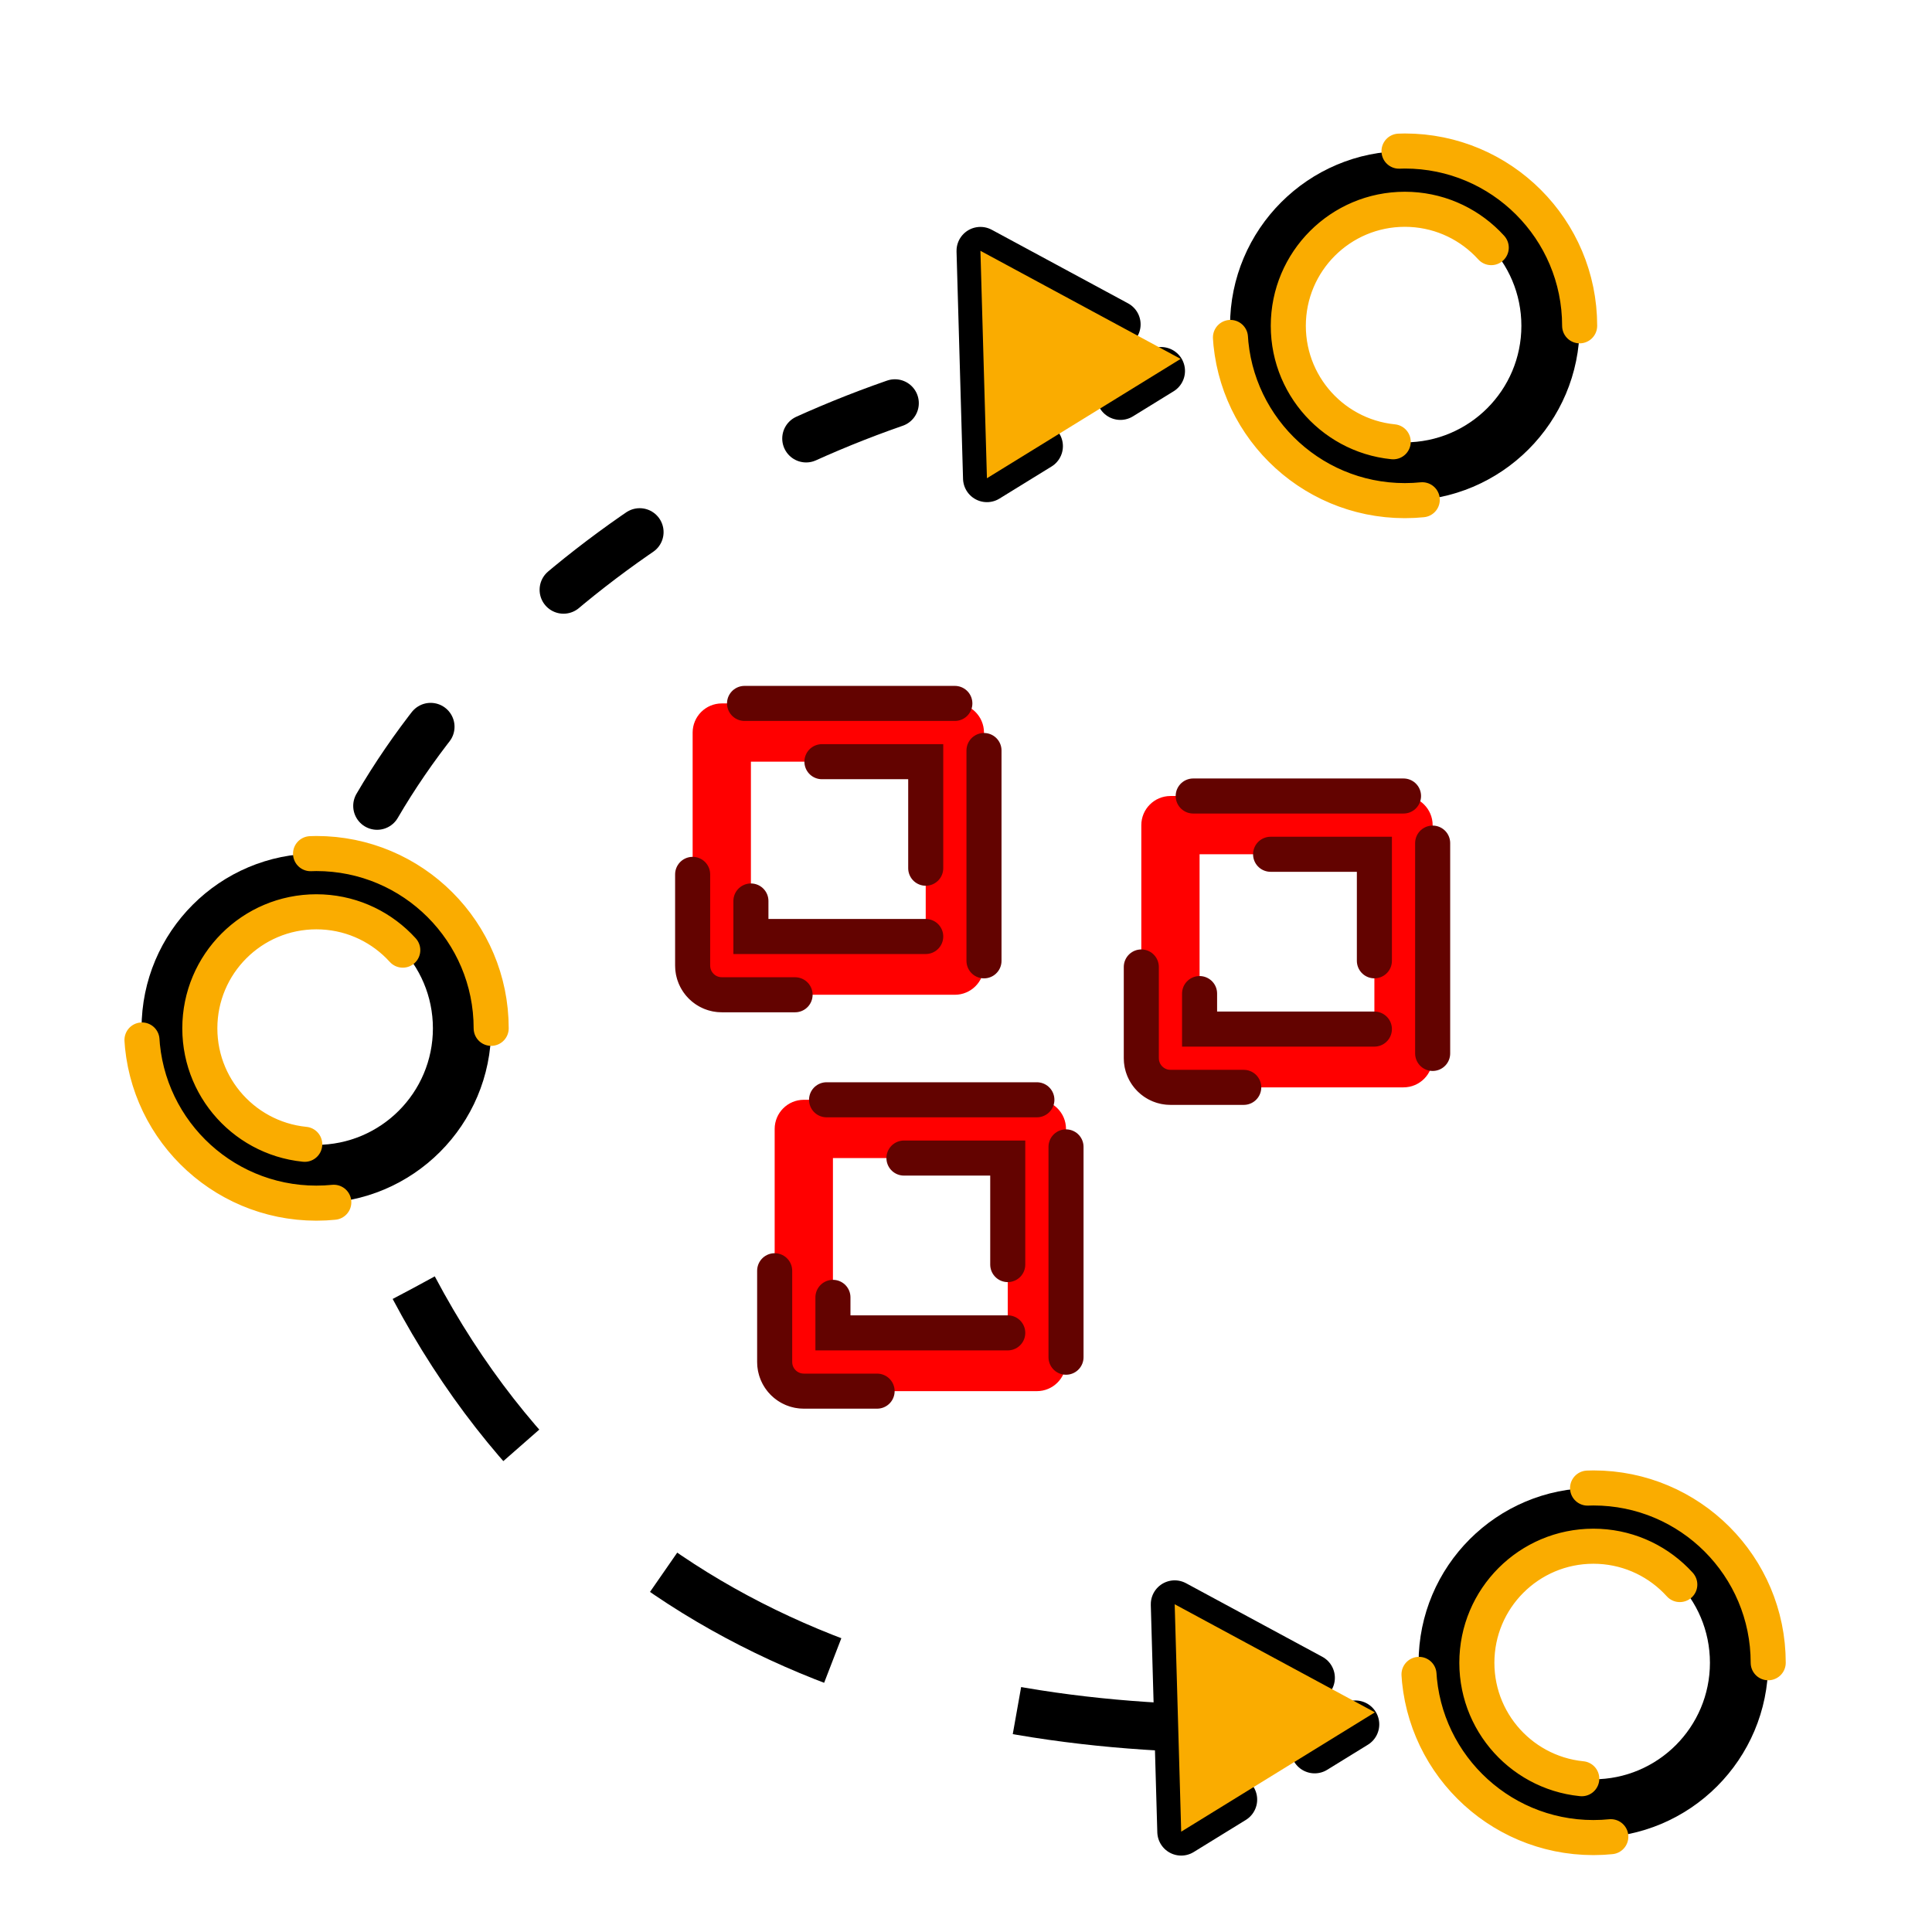
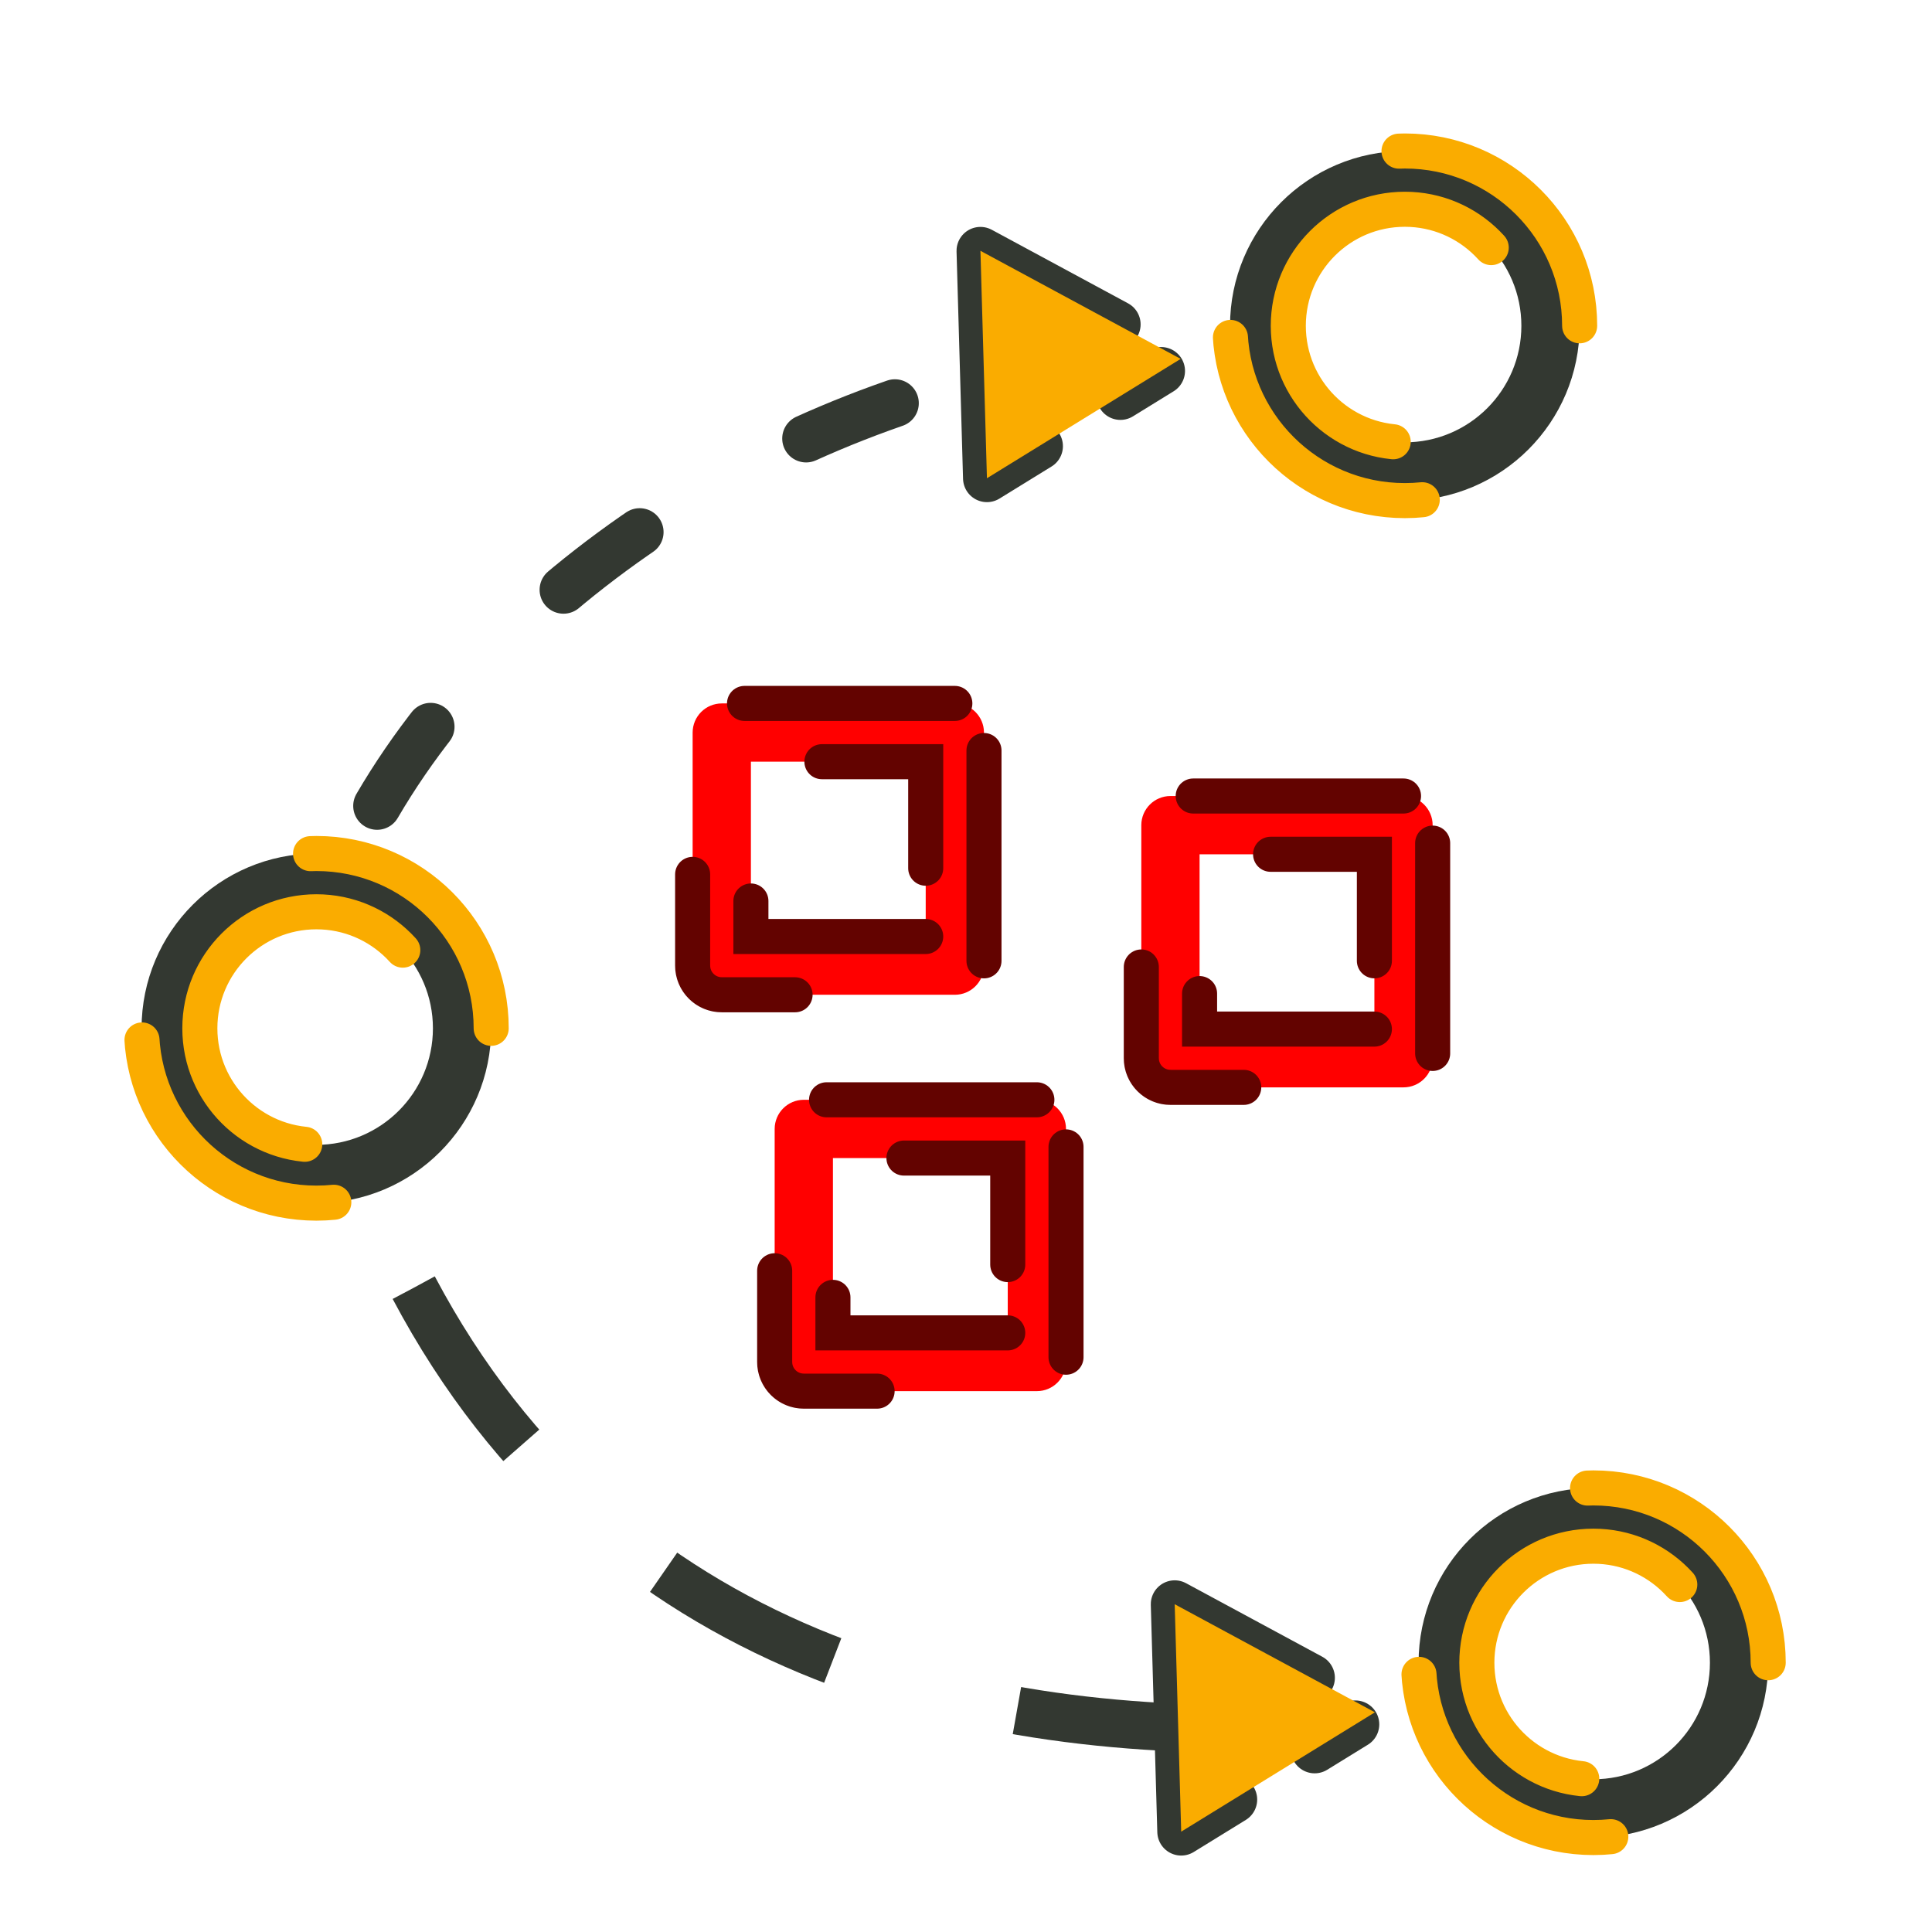
- <svg xmlns="http://www.w3.org/2000/svg" viewBox="0 0 424.396 424.396" version="1.1" id="svg41" width="424.396" height="424.396">
-   <defs id="defs15">
-     <marker style="overflow:visible;" id="marker3134" refX="0.0" refY="0.0" orient="auto">
-       <path transform="scale(1.1) rotate(180) translate(1,0)" d="M 8.719,4.034 L -2.207,0.016 L 8.719,-4.002 C 6.973,-1.63 6.983,1.616 8.719,4.034 z " style="fill-rule:evenodd;stroke-width:0.625;stroke-linejoin:round;stroke:#000000;stroke-opacity:1;fill:#000000;fill-opacity:1" id="path3132" />
-     </marker>
-     <marker orient="auto" refY="0.0" refX="0.0" id="Arrow1Lend" style="overflow:visible;">
-       <path id="path852" d="M 0.0,0.0 L 5.0,-5.0 L -12.5,0.0 L 5.0,5.0 L 0.0,0.0 z " style="fill-rule:evenodd;stroke:#000000;stroke-width:1pt;stroke-opacity:1;fill:#000000;fill-opacity:1" transform="scale(0.8) rotate(180) translate(12.5,0)" />
-     </marker>
-     <marker orient="auto" refY="0.0" refX="0.0" id="Arrow1Lstart" style="overflow:visible">
-       <path id="path849" d="M 0.0,0.0 L 5.0,-5.0 L -12.5,0.0 L 5.0,5.0 L 0.0,0.0 z " style="fill-rule:evenodd;stroke:#000000;stroke-width:1pt;stroke-opacity:1;fill:#000000;fill-opacity:1" transform="scale(0.8) translate(12.5,0)" />
-     </marker>
-     <marker orient="auto" refY="0.0" refX="0.0" id="Torso" style="overflow:visible">
-       <g id="g1075" transform="scale(0.7)" style="stroke:#000000;stroke-opacity:1;fill:#000000;fill-opacity:1">
-         <path id="path1061" d="M -4.779,-3.24 C -2.429,-2.874 0.521,-1.302 0.258,0.388 C -0.005,2.078 -2.213,2.618 -4.563,2.252 C -6.913,1.886 -8.521,0.752 -8.258,-0.938 C -7.995,-2.628 -7.13,-3.605 -4.779,-3.24 z " style="fill:#000000;fill-opacity:1;fill-rule:evenodd;stroke:#000000;stroke-width:1.25;stroke-opacity:1" />
-         <path id="path1063" d="M 4.46,0.089 C -2.556,-4.378 5.225,-3.906 -0.848,-8.72" style="fill:#000000;fill-opacity:1;fill-rule:evenodd;stroke:#000000;stroke-width:1pt;stroke-opacity:1" />
-         <path id="path1065" d="M 4.93,0.058 C -1.387,1.749 1.803,5.478 -4.945,7.546" style="fill:#000000;fill-opacity:1;fill-rule:evenodd;stroke:#000000;stroke-width:1pt;stroke-opacity:1" />
-         <rect id="rect1067" transform="matrix(0.527536,-0.849533,0.887668,0.460484,0,0)" y="-1.741" x="-10.392" height="2.761" width="2.637" style="fill-rule:evenodd;stroke-width:1pt;stroke:#000000;stroke-opacity:1;fill:#000000;fill-opacity:1" />
-         <rect id="rect1069" transform="matrix(0.671205,-0.741272,0.790802,0.612072,0,0)" y="-7.963" x="4.959" height="2.861" width="2.733" style="fill-rule:evenodd;stroke-width:1pt;stroke:#000000;stroke-opacity:1;fill:#000000;fill-opacity:1" />
-         <path id="path1071" transform="matrix(0,-1.109517,1.109517,0,25.96648,19.71619)" d="M 16.78 -28.685 A 0.607 0.607 0 1 0 15.565,-28.685 A 0.607 0.607 0 1 0 16.78 -28.685 z" style="fill:#000000;fill-opacity:1;fill-rule:evenodd;stroke:#000000;stroke-width:1pt;stroke-opacity:1" />
-         <path id="path1073" transform="matrix(0,-1.109517,1.109517,0,26.8245,16.99126)" d="M 16.78 -28.685 A 0.607 0.607 0 1 0 15.565,-28.685 A 0.607 0.607 0 1 0 16.78 -28.685 z" style="fill:#000000;fill-opacity:1;fill-rule:evenodd;stroke:#000000;stroke-width:1pt;stroke-opacity:1" />
-       </g>
-     </marker>
-     <marker orient="auto" refY="0.0" refX="0.0" id="Tail" style="overflow:visible">
-       <g id="g897" transform="scale(-1.2)" style="stroke:#000000;stroke-opacity:1;fill:#000000;fill-opacity:1">
-         <path id="path885" d="M -3.805,-3.959 L 0.544,0" style="fill:#000000;fill-rule:evenodd;stroke:#000000;stroke-width:0.8;stroke-linecap:round;stroke-opacity:1;fill-opacity:1" />
-         <path id="path887" d="M -1.287,-3.959 L 3.062,0" style="fill:#000000;fill-rule:evenodd;stroke:#000000;stroke-width:0.8;stroke-linecap:round;stroke-opacity:1;fill-opacity:1" />
-         <path id="path889" d="M 1.305,-3.959 L 5.654,0" style="fill:#000000;fill-rule:evenodd;stroke:#000000;stroke-width:0.8;stroke-linecap:round;stroke-opacity:1;fill-opacity:1" />
-         <path id="path891" d="M -3.805,4.178 L 0.544,0.22" style="fill:#000000;fill-rule:evenodd;stroke:#000000;stroke-width:0.8;stroke-linecap:round;stroke-opacity:1;fill-opacity:1" />
-         <path id="path893" d="M -1.287,4.178 L 3.062,0.22" style="fill:#000000;fill-rule:evenodd;stroke:#000000;stroke-width:0.8;stroke-linecap:round;stroke-opacity:1;fill-opacity:1" />
-         <path id="path895" d="M 1.305,4.178 L 5.654,0.22" style="fill:#000000;fill-rule:evenodd;stroke:#000000;stroke-width:0.8;stroke-linecap:round;stroke-opacity:1;fill-opacity:1" />
-       </g>
-     </marker>
-     <marker orient="auto" refY="0.0" refX="0.0" id="Arrow2Lend" style="overflow:visible;">
-       <path id="path870" style="fill-rule:evenodd;stroke-width:0.625;stroke-linejoin:round;stroke:#000000;stroke-opacity:1;fill:#000000;fill-opacity:1" d="M 8.719,4.034 L -2.207,0.016 L 8.719,-4.002 C 6.973,-1.63 6.983,1.616 8.719,4.034 z " transform="scale(1.1) rotate(180) translate(1,0)" />
-     </marker>
-   </defs>
-   <path style="fill:#000000;fill-opacity:0;stroke:#353272;stroke-width:16.186;stroke-linecap:round;stroke-linejoin:round;stroke-miterlimit:4;stroke-dasharray:194.232, 194.232;stroke-dashoffset:0;stroke-opacity:0;paint-order:markers fill stroke" id="path1190" d="M 416.303,212.198 A 204.105,204.105 0 0 1 212.884,416.302 204.105,204.105 0 0 1 8.098,213.569 204.105,204.105 0 0 1 210.141,8.104 204.105,204.105 0 0 1 416.284,209.455" />
-   <g style="fill:#0062ff;fill-opacity:1" data-name="Layer 1" id="Layer_1" transform="rotate(90,184.957,225.7513)">
-     <g id="g830">
-       <g id="g837">
-         <path style="fill:#000000;fill-opacity:1;stroke:#faac00;stroke-width:7.7;stroke-linecap:round;stroke-linejoin:round;stroke-miterlimit:4;stroke-dasharray:61.6, 61.6;stroke-dashoffset:0;stroke-opacity:1" id="path25" d="m 30.778,63.712 a 38.4,38.4 0 1 0 38.4,38.4 38.4,38.4 0 0 0 -38.4,-38.4 z m 0,64 a 25.6,25.6 0 1 1 25.6,-25.6 25.6,25.6 0 0 1 -25.6,25.6 z" class="cls-3" />
-         <path style="fill:#000000;fill-opacity:1;stroke:#faac00;stroke-width:7.7;stroke-linecap:round;stroke-miterlimit:4;stroke-dasharray:61.6, 61.6;stroke-dashoffset:0;stroke-opacity:1" id="path27" d="m 324.458,22.292 a 38.4,38.4 0 1 0 38.4,38.4 38.4,38.4 0 0 0 -38.4,-38.4 z m 0,64 a 25.6,25.6 0 1 1 25.6,-25.6 25.6,25.6 0 0 1 -25.6,25.6 z" class="cls-4" />
-         <path style="fill:#000000;fill-opacity:1;stroke:#faac00;stroke-width:7.7;stroke-linecap:round;stroke-linejoin:round;stroke-miterlimit:4;stroke-dasharray:61.6, 61.6;stroke-dashoffset:0;stroke-opacity:1" id="path33" d="m 185.097,302.813 a 38.4,38.4 0 1 0 38.4,38.4 38.4,38.4 0 0 0 -38.4,-38.4 z m 0,64 a 25.6,25.6 0 1 1 25.6,-25.6 25.6,25.6 0 0 1 -25.6,25.6 z" class="cls-7" />
-       </g>
+ <svg xmlns="http://www.w3.org/2000/svg" width="424.4" height="424.4" version="1.1" viewBox="0 0 424.4 424.4">
+   <path d="m416.3 212.2a204.1 204.1 0 0 1-203.42 204.1 204.1 204.1 0 0 1-204.79-202.73 204.1 204.1 0 0 1 202.04-205.47 204.1 204.1 0 0 1 206.14 201.35" fill-opacity="0" stroke-opacity="0" style="paint-order:markers fill stroke" />
+   <g transform="rotate(90 184.96 225.75)" fill="#0062ff" data-name="Layer 1">
+     <g fill="#333831" stroke="#faac00" stroke-linecap="round" stroke-width="7.7">
+       <path class="cls-3" d="m30.778 63.712a38.4 38.4 0 1 0 38.4 38.4 38.4 38.4 0 0 0-38.4-38.4zm0 64a25.6 25.6 0 1 1 25.6-25.6 25.6 25.6 0 0 1-25.6 25.6z" stroke-dasharray="61.6, 61.6" stroke-linejoin="round" />
+       <path class="cls-4" d="m324.46 22.292a38.4 38.4 0 1 0 38.4 38.4 38.4 38.4 0 0 0-38.4-38.4zm0 64a25.6 25.6 0 1 1 25.6-25.6 25.6 25.6 0 0 1-25.6 25.6z" stroke-dasharray="61.6, 61.6" />
+       <path class="cls-7" d="m185.1 302.81a38.4 38.4 0 1 0 38.4 38.4 38.4 38.4 0 0 0-38.4-38.4zm0 64a25.6 25.6 0 1 1 25.6-25.6 25.6 25.6 0 0 1-25.6 25.6z" stroke-dasharray="61.6, 61.6" stroke-linejoin="round" />
    </g>
  </g>
-   <path style="fill:#ff0000;fill-opacity:1;stroke:#630300;stroke-width:7.7;stroke-linecap:round;stroke-miterlimit:4;stroke-dasharray:46.2, 46.2;stroke-dashoffset:0;stroke-opacity:1" id="path31-6" d="m 209.75,154.517 h -51.2 a 6.41,6.41 0 0 0 -6.4,6.4 v 51.2 a 6.4,6.4 0 0 0 6.4,6.4 h 51.2 a 6.4,6.4 0 0 0 6.4,-6.4 v -51.2 a 6.41,6.41 0 0 0 -6.4,-6.4 z m -6.4,51.2 h -38.4 v -38.4 h 38.4 z" class="cls-6" />
-   <path style="fill:#ff0000;fill-opacity:1;stroke:#630300;stroke-width:7.7;stroke-linecap:round;stroke-miterlimit:4;stroke-dasharray:46.2, 46.2;stroke-dashoffset:0;stroke-opacity:1" id="path31-7" d="m 227.768,241.587 h -51.2 a 6.41,6.41 0 0 0 -6.4,6.4 v 51.2 a 6.4,6.4 0 0 0 6.4,6.4 h 51.2 a 6.4,6.4 0 0 0 6.4,-6.4 v -51.2 a 6.41,6.41 0 0 0 -6.4,-6.4 z m -6.4,51.2 h -38.4 v -38.4 h 38.4 z" class="cls-6" />
-   <path class="cls-6" d="m 308.307,174.856 h -51.2 a 6.41,6.41 0 0 0 -6.4,6.4 v 51.2 a 6.4,6.4 0 0 0 6.4,6.4 h 51.2 a 6.4,6.4 0 0 0 6.4,-6.4 v -51.2 a 6.41,6.41 0 0 0 -6.4,-6.4 z m -6.4,51.2 h -38.4 v -38.4 h 38.4 z" id="path839" style="fill:#ff0000;fill-opacity:1;stroke:#630300;stroke-width:7.7;stroke-linecap:round;stroke-miterlimit:4;stroke-dasharray:46.2, 46.2;stroke-dashoffset:0;stroke-opacity:1" />
-   <path style="fill:none;stroke:#000000;stroke-width:10.5;stroke-linecap:round;stroke-linejoin:round;stroke-miterlimit:4;stroke-dasharray:21,42;stroke-dashoffset:0;stroke-opacity:1" d="M 82.839,177.028 C 113.415,124.64 178.077,86.04 239.87,78.324" id="path847" />
-   <path style="fill:none;stroke:#000000;stroke-width:10.5;stroke-linecap:butt;stroke-linejoin:miter;stroke-opacity:1;stroke-miterlimit:4;stroke-dasharray:42,42;stroke-dashoffset:0" d="M 90.893,282.879 C 133.89,364.033 214.416,382.235 285.336,379.524" id="path3118" />
-   <path style="fill:#faac00;fill-opacity:1;stroke:#000000;stroke-width:10.5;stroke-linecap:round;stroke-linejoin:round;stroke-miterlimit:4;stroke-dasharray:84,21,10.5,21;stroke-dashoffset:0;stroke-opacity:1;paint-order:stroke fill markers" id="path4120" d="m 224.287,102.871 -2.83,-24.829 -2.83,-24.829 22.917,9.964 22.917,9.964 -20.088,14.865 z" transform="rotate(4.863543,194.8341,15.77503)" />
-   <path style="fill:#faac00;fill-opacity:1;stroke:#000000;stroke-width:10.5;stroke-linecap:round;stroke-linejoin:round;stroke-miterlimit:4;stroke-dasharray:84, 21, 10.5, 21;stroke-dashoffset:0;stroke-opacity:1;paint-order:stroke fill markers" id="path4120-3" d="m 224.287,102.871 -2.83,-24.829 -2.83,-24.829 22.917,9.964 22.917,9.964 -20.088,14.865 z" transform="rotate(4.863543,-3284.183,666.844)" />
+   <g fill="#f00" stroke="#630300" stroke-dasharray="46.2, 46.2" stroke-linecap="round" stroke-width="7.7">
+     <path class="cls-6" d="m209.75 154.52h-51.2a6.41 6.41 0 0 0-6.4 6.4v51.2a6.4 6.4 0 0 0 6.4 6.4h51.2a6.4 6.4 0 0 0 6.4-6.4v-51.2a6.41 6.41 0 0 0-6.4-6.4zm-6.4 51.2h-38.4v-38.4h38.4z" />
+     <path class="cls-6" d="m227.77 241.59h-51.2a6.41 6.41 0 0 0-6.4 6.4v51.2a6.4 6.4 0 0 0 6.4 6.4h51.2a6.4 6.4 0 0 0 6.4-6.4v-51.2a6.41 6.41 0 0 0-6.4-6.4zm-6.4 51.2h-38.4v-38.4h38.4z" />
+     <path class="cls-6" d="m308.31 174.86h-51.2a6.41 6.41 0 0 0-6.4 6.4v51.2a6.4 6.4 0 0 0 6.4 6.4h51.2a6.4 6.4 0 0 0 6.4-6.4v-51.2a6.41 6.41 0 0 0-6.4-6.4zm-6.4 51.2h-38.4v-38.4h38.4z" />
+   </g>
+   <g stroke="#333831" stroke-width="10.5">
+     <path d="m82.839 177.03c30.576-52.389 95.237-90.989 157.03-98.704" fill="none" stroke-dasharray="21,42" stroke-linecap="round" stroke-linejoin="round" />
+     <path d="m90.893 282.88c42.997 81.154 123.52 99.357 194.44 96.646" fill="none" stroke-dasharray="42,42" />
+     <path transform="rotate(4.8635 194.83 15.775)" d="m224.29 102.87-5.659-49.658 45.835 19.928-20.088 14.865z" fill="#faac00" stroke-dasharray="84, 21, 10.5, 21" stroke-linecap="round" stroke-linejoin="round" style="paint-order:stroke fill markers" />
+     <path transform="rotate(4.8635 -3284.2 666.84)" d="m224.29 102.87-5.659-49.658 45.835 19.928-20.088 14.865z" fill="#faac00" stroke-dasharray="84, 21, 10.5, 21" stroke-linecap="round" stroke-linejoin="round" style="paint-order:stroke fill markers" />
+   </g>
</svg>
